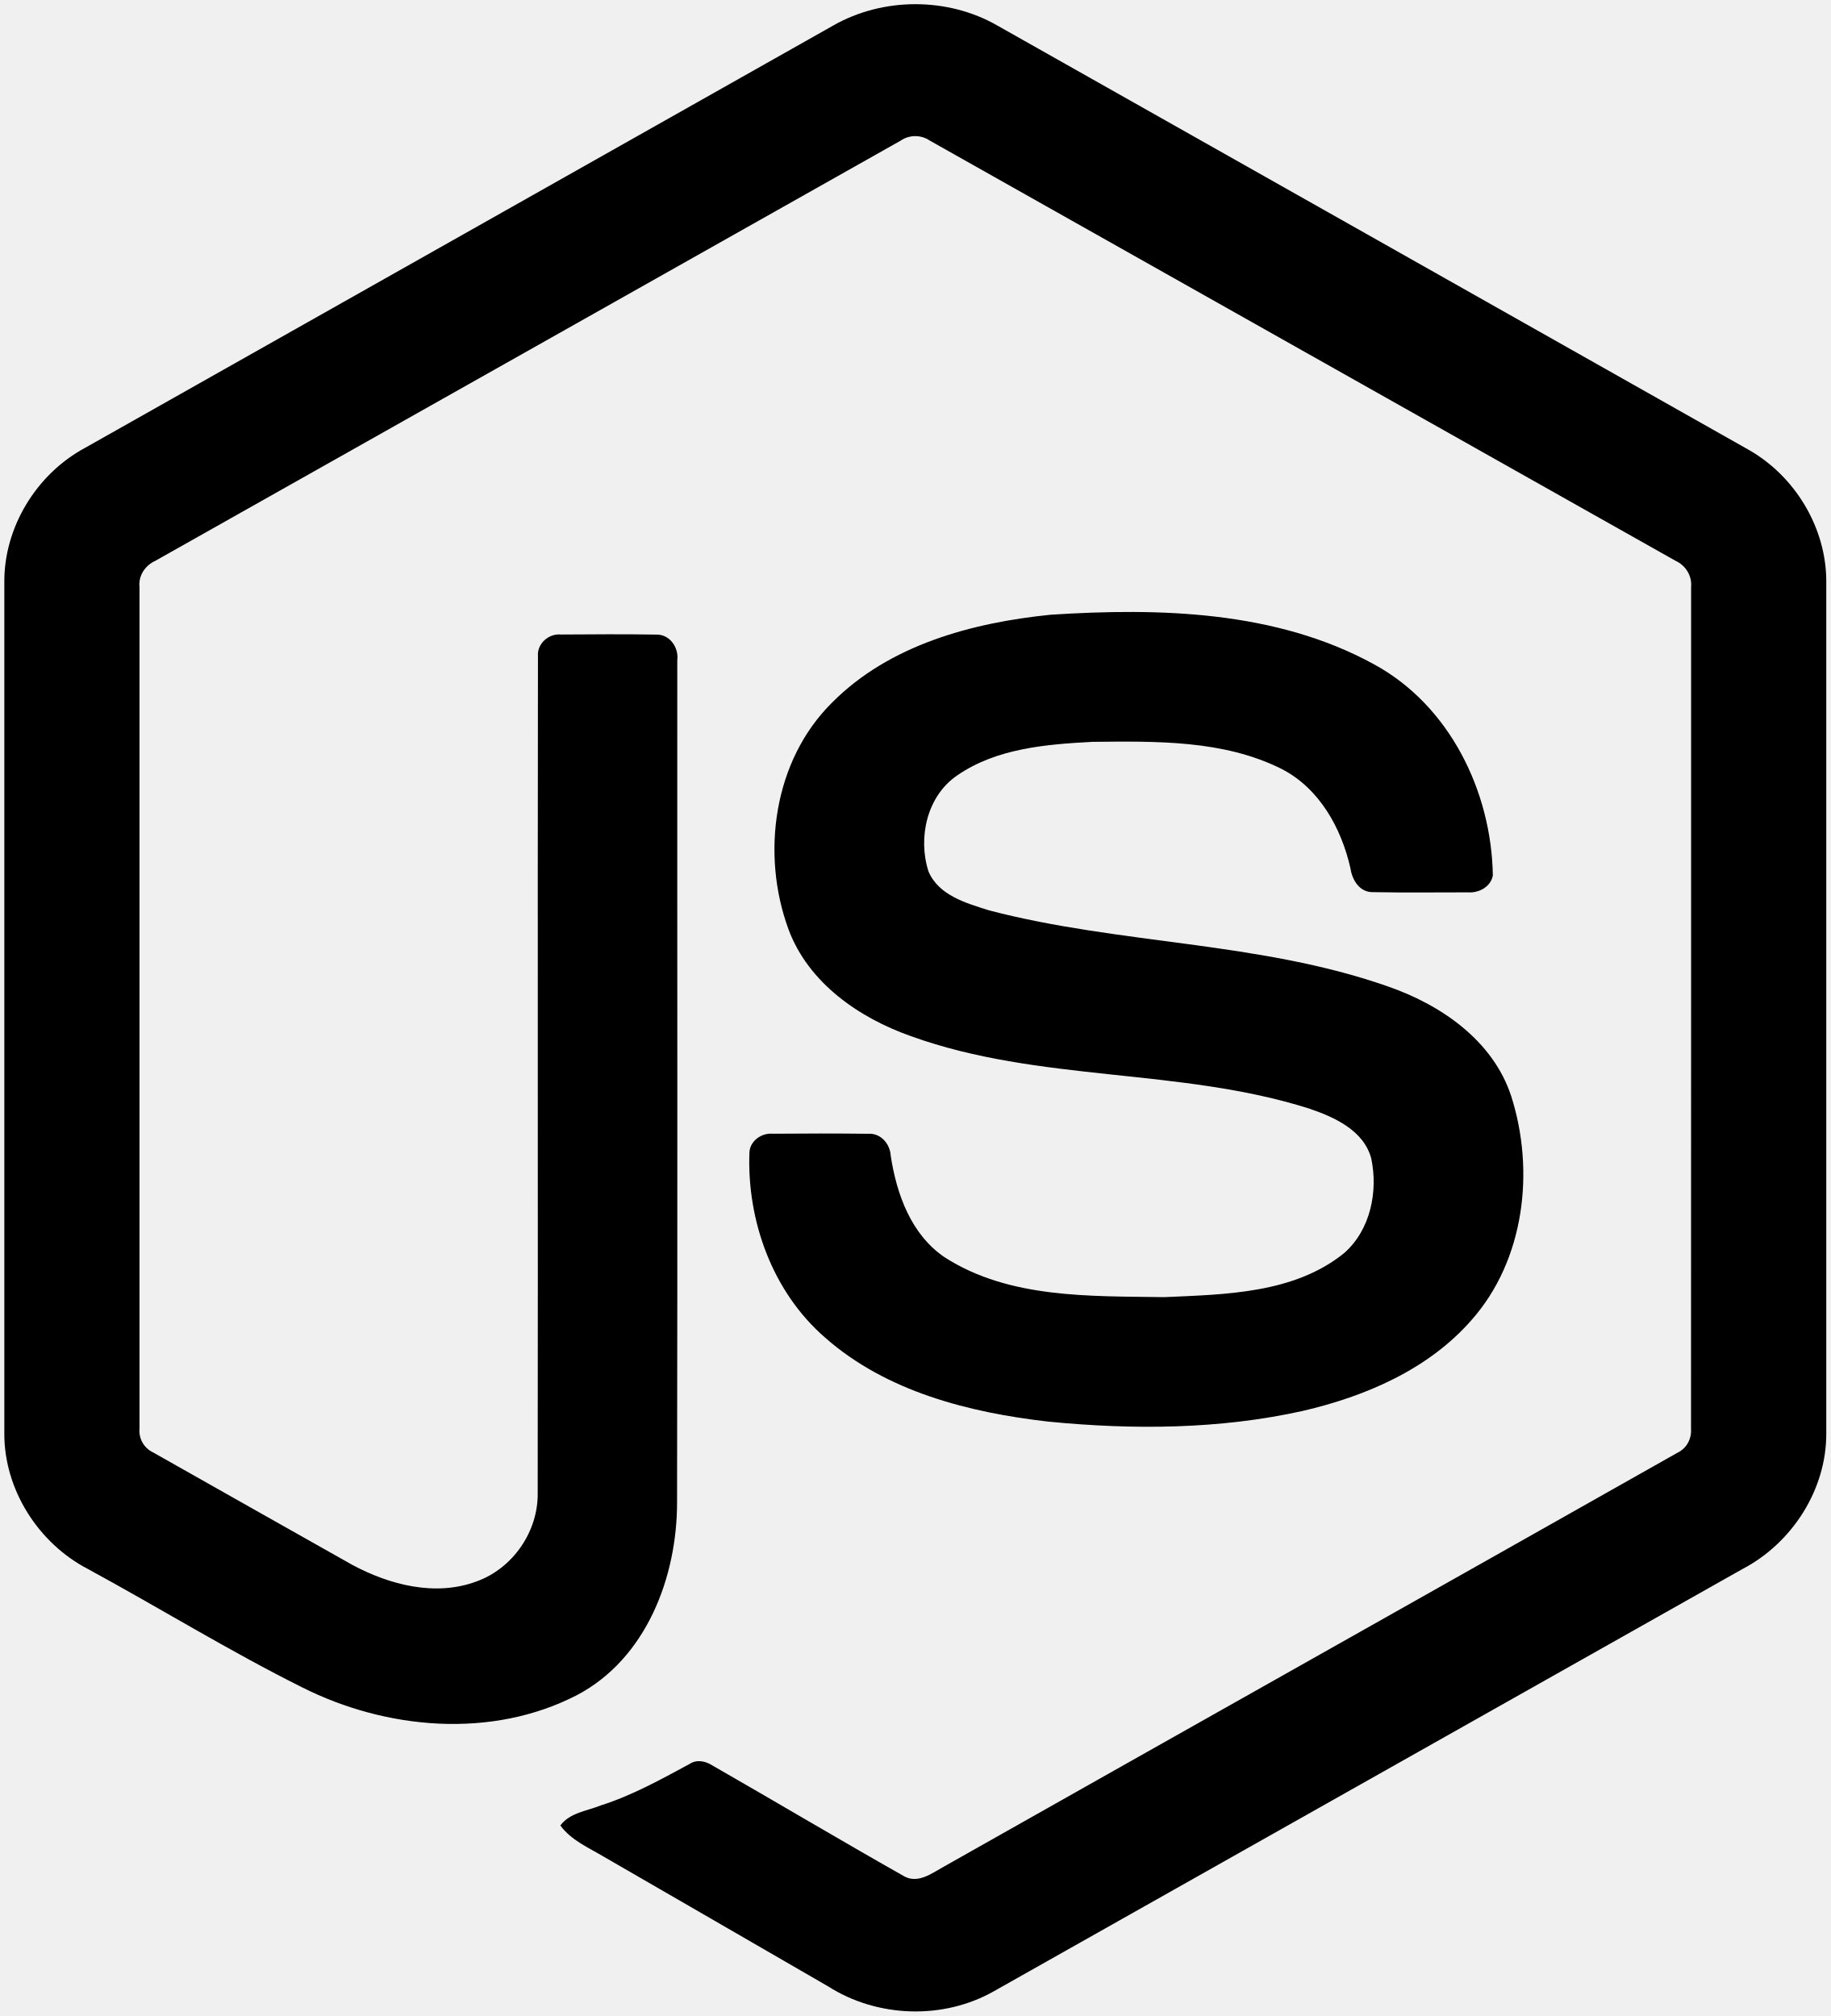
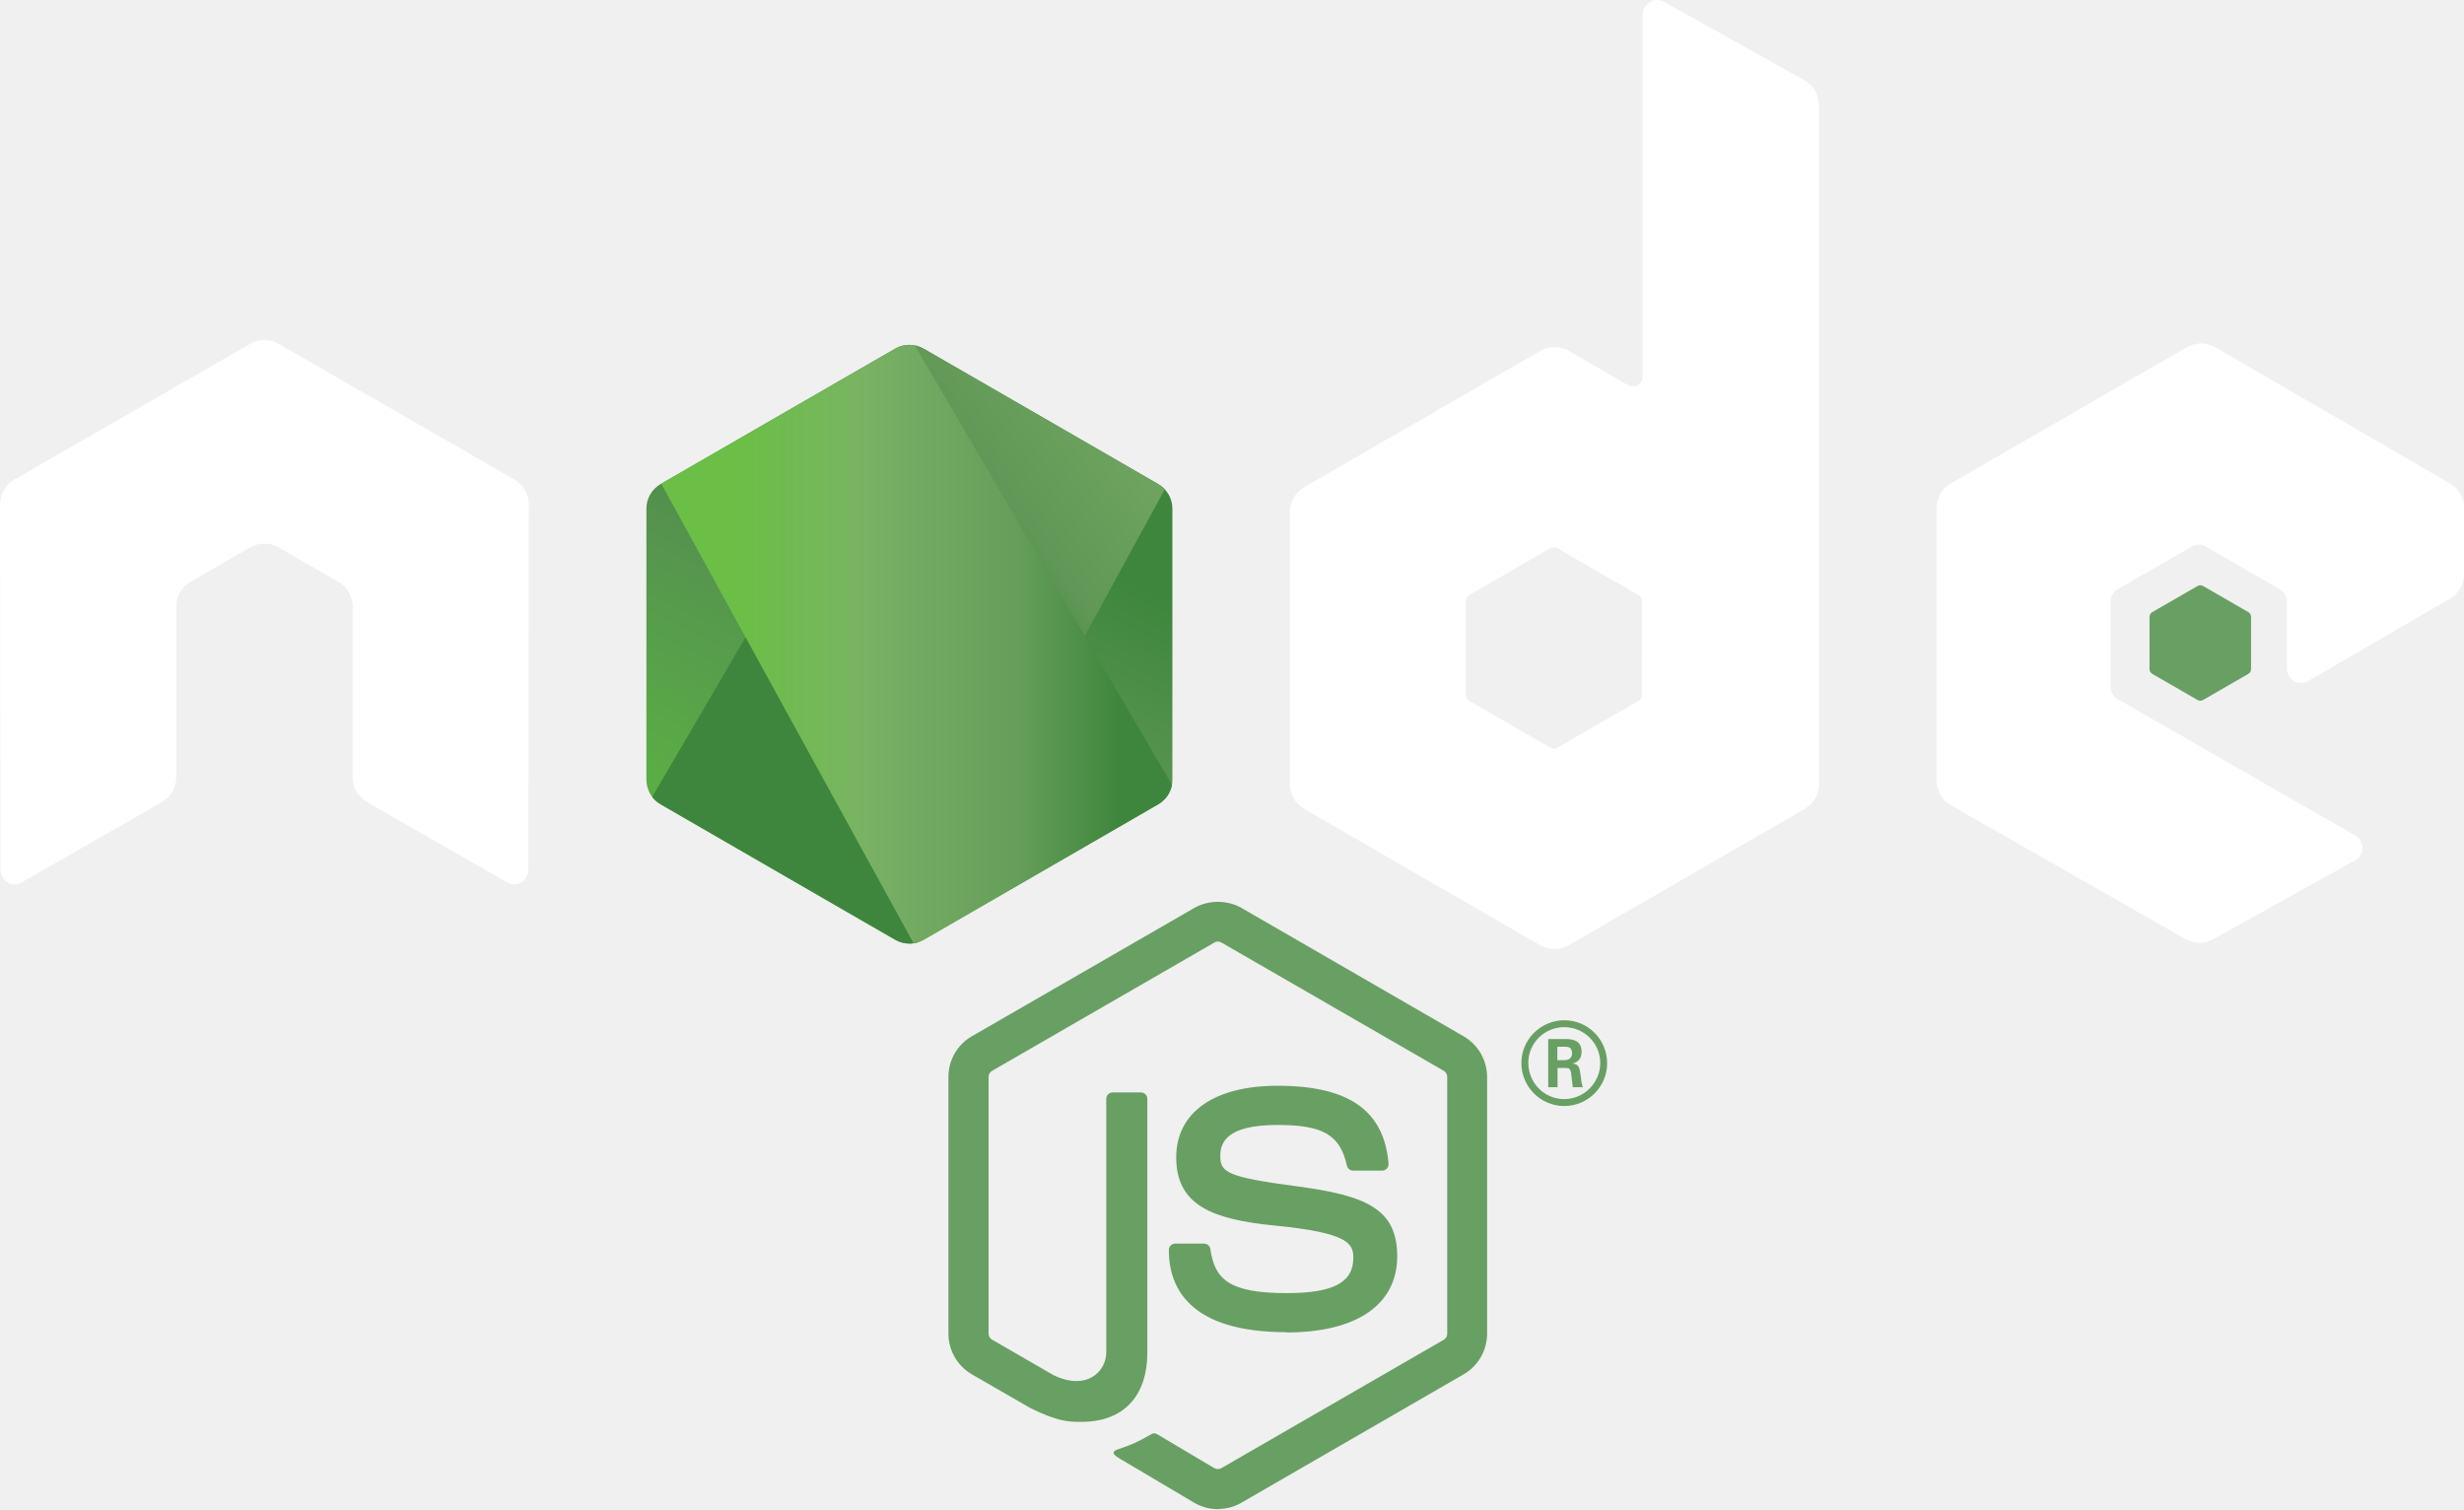
- <svg xmlns="http://www.w3.org/2000/svg" version="1.1" x="0px" y="0px" width="256px" height="282px" viewBox="0 0 256 282" enable-background="new 0 0 256 282" xml:space="preserve">
-   <g>
-     <path d="M116.504,3.581c6.962-3.985,16.03-4.003,22.986,0c34.994,19.773,70.001,39.517,104.99,59.302   c6.58,3.708,10.982,11.031,10.916,18.615v118.967c0.048,7.897-4.788,15.396-11.731,19.02   c-34.88,19.664-69.742,39.354-104.616,59.018c-7.105,4.064-16.356,3.75-23.239-0.646c-10.457-6.062-20.933-12.093-31.39-18.149   c-2.137-1.273-4.546-2.288-6.056-4.359c1.334-1.799,3.719-2.022,5.657-2.807c4.365-1.389,8.375-3.617,12.383-5.779   c1.015-0.693,2.252-0.428,3.225,0.193c8.942,5.127,17.805,10.403,26.777,15.48c1.914,1.105,3.852-0.361,5.488-1.273   c34.228-19.345,68.498-38.617,102.72-57.969c1.269-0.609,1.968-1.955,1.866-3.344c0.023-39.246,0.006-78.497,0.012-117.742   c0.145-1.576-0.768-3.025-2.191-3.671c-34.76-19.574-69.501-39.179-104.254-58.759c-1.244-0.845-2.85-0.851-4.094-0.006   C91.2,39.257,56.465,58.88,21.712,78.454c-1.419,0.646-2.373,2.071-2.204,3.653c0.006,39.245,0,78.496,0,117.748   c-0.121,1.389,0.628,2.705,1.89,3.303c9.274,5.258,18.56,10.48,27.84,15.722c5.229,2.813,11.647,4.486,17.407,2.331   c5.084-1.824,8.646-7.01,8.549-12.408c0.048-39.016-0.024-78.038,0.036-117.047c-0.126-1.733,1.516-3.164,3.2-3   c4.456-0.03,8.918-0.061,13.374,0.012c1.86-0.042,3.14,1.824,2.91,3.568c-0.018,39.264,0.048,78.526-0.03,117.79   c0.012,10.464-4.287,21.851-13.965,26.971c-11.924,6.177-26.663,4.867-38.442-1.057c-10.198-5.09-19.931-11.098-29.947-16.549   c-6.961-3.605-11.773-11.134-11.725-19.025V81.498C0.531,73.757,5.108,66.3,11.895,62.647   C46.768,42.964,81.636,23.27,116.504,3.581L116.504,3.581z" />
-     <path d="M146.928,85.989c15.209-0.978,31.493-0.58,45.182,6.914c10.596,5.742,16.471,17.793,16.657,29.566   c-0.296,1.588-1.956,2.463-3.472,2.355c-4.414-0.006-8.827,0.061-13.24-0.03c-1.872,0.072-2.959-1.654-3.194-3.309   c-1.269-5.633-4.341-11.212-9.642-13.929c-8.14-4.075-17.576-3.87-26.452-3.786c-6.479,0.344-13.446,0.906-18.935,4.715   c-4.214,2.886-5.494,8.712-3.99,13.404c1.418,3.369,5.307,4.456,8.488,5.458c18.331,4.794,37.754,4.317,55.734,10.626   c7.445,2.572,14.727,7.572,17.274,15.366c3.333,10.445,1.872,22.932-5.561,31.318c-6.026,6.9-14.805,10.656-23.56,12.697   c-11.646,2.596-23.734,2.662-35.562,1.51c-11.121-1.268-22.695-4.19-31.281-11.768c-7.342-6.376-10.928-16.309-10.572-25.896   c0.084-1.617,1.696-2.747,3.248-2.614c4.444-0.036,8.888-0.048,13.332,0.007c1.775-0.127,3.091,1.406,3.182,3.078   c0.821,5.368,2.838,11.002,7.518,14.184c9.031,5.826,20.365,5.428,30.707,5.591c8.568-0.381,18.186-0.495,25.178-6.159   c3.689-3.229,4.781-8.634,3.785-13.283c-1.08-3.924-5.186-5.754-8.712-6.949c-18.095-5.724-37.735-3.646-55.656-10.119   c-7.275-2.572-14.31-7.432-17.105-14.907c-3.9-10.578-2.113-23.662,6.098-31.765C124.383,90.204,135.939,87.101,146.928,85.989   L146.928,85.989z" />
+ <svg xmlns="http://www.w3.org/2000/svg" width="589.827" height="361.238" version="1.2" viewBox="0 0 442.37 270.929" role="img">
+   <defs>
+     <linearGradient id="b-nodejs" x1="-.348" x2="1.251" gradientTransform="rotate(116.114 53.1 202.97) scale(86.48)" gradientUnits="userSpaceOnUse">
+       <stop offset=".3" stop-color="#3E863D" />
+       <stop offset=".5" stop-color="#55934F" />
+       <stop offset=".8" stop-color="#5AAD45" />
+     </linearGradient>
+     <linearGradient id="d-nodejs" x1="-.456" x2=".582" gradientTransform="rotate(-36.46 550.846 -214.337) scale(132.798)" gradientUnits="userSpaceOnUse">
+       <stop offset=".57" stop-color="#3E863D" />
+       <stop offset=".72" stop-color="#619857" />
+       <stop offset="1" stop-color="#76AC64" />
+     </linearGradient>
+     <linearGradient id="f-nodejs" x1=".043" x2=".984" gradientTransform="translate(192.862 279.652) scale(97.417)" gradientUnits="userSpaceOnUse">
+       <stop offset=".16" stop-color="#6BBF47" />
+       <stop offset=".38" stop-color="#79B461" />
+       <stop offset=".47" stop-color="#75AC64" />
+       <stop offset=".7" stop-color="#659E5A" />
+       <stop offset=".9" stop-color="#3E863D" />
+     </linearGradient>
+     <clipPath id="a-nodejs">
+       <path d="M239.03 226.605l-42.13 24.317a5.085 5.085 0 00-2.546 4.406v48.668c0 1.817.968 3.496 2.546 4.406l42.133 24.336a5.1 5.1 0 005.09 0l42.126-24.336a5.096 5.096 0 002.54-4.406v-48.668c0-1.816-.97-3.496-2.55-4.406l-42.12-24.317a5.123 5.123 0 00-5.1 0" />
+     </clipPath>
+     <clipPath id="c-nodejs">
+       <path d="M195.398 307.086c.403.523.907.976 1.5 1.316l36.14 20.875 6.02 3.46c.9.52 1.926.74 2.934.665.336-.027.672-.09 1-.183l44.434-81.36c-.34-.37-.738-.68-1.184-.94l-27.586-15.93-14.582-8.39a5.318 5.318 0 00-1.32-.53zm0 0" />
+     </clipPath>
+     <clipPath id="e-nodejs">
+       <path d="M241.066 225.953a5.14 5.14 0 00-2.035.652l-42.01 24.247 45.3 82.51c.63-.09 1.25-.3 1.81-.624l42.13-24.336a5.105 5.105 0 002.46-3.476l-46.18-78.89a5.29 5.29 0 00-1.03-.102c-.14 0-.28.007-.42.02" />
+     </clipPath>
+   </defs>
+   <path fill="#689f63" d="M218.647 270.93c-1.46 0-2.91-.383-4.19-1.12l-13.337-7.896c-1.992-1.114-1.02-1.508-.363-1.735 2.656-.93 3.195-1.14 6.03-2.75.298-.17.688-.11.993.07l10.246 6.08c.37.2.895.2 1.238 0l39.95-23.06c.37-.21.61-.64.61-1.08v-46.1c0-.46-.24-.87-.618-1.1l-39.934-23.04c-.37-.22-.86-.22-1.23 0l-39.926 23.04c-.387.22-.633.65-.633 1.09v46.1c0 .44.24.86.62 1.07l10.94 6.32c5.94 2.97 9.57-.53 9.57-4.05v-45.5c0-.65.51-1.15 1.16-1.15h5.06c.63 0 1.15.5 1.15 1.15v45.52c0 7.92-4.32 12.47-11.83 12.47-2.31 0-4.13 0-9.21-2.5l-10.48-6.04a8.447 8.447 0 01-4.19-7.29v-46.1c0-3 1.6-5.8 4.19-7.28l39.99-23.07c2.53-1.43 5.89-1.43 8.4 0l39.94 23.08a8.428 8.428 0 014.19 7.28v46.1c0 2.99-1.61 5.78-4.19 7.28l-39.94 23.07a8.397 8.397 0 01-4.21 1.12" />
+   <path fill="#689f63" d="M230.987 239.164c-17.48 0-21.145-8.024-21.145-14.754 0-.64.516-1.15 1.157-1.15h5.16c.57 0 1.05.415 1.14.978.78 5.258 3.1 7.91 13.67 7.91 8.42 0 12-1.902 12-6.367 0-2.57-1.02-4.48-14.1-5.76-10.94-1.08-17.7-3.49-17.7-12.24 0-8.06 6.8-12.86 18.19-12.86 12.79 0 19.13 4.44 19.93 13.98a1.164 1.164 0 01-1.16 1.26h-5.19c-.54 0-1.01-.38-1.12-.9-1.25-5.53-4.27-7.3-12.48-7.3-9.19 0-10.26 3.2-10.26 5.6 0 2.91 1.26 3.76 13.66 5.4 12.28 1.63 18.11 3.93 18.11 12.56 0 8.7-7.26 13.69-19.92 13.69m48.66-48.89h1.34c1.1 0 1.31-.77 1.31-1.22 0-1.18-.81-1.18-1.26-1.18h-1.38zm-1.63-3.78h2.97c1.02 0 3.02 0 3.02 2.28 0 1.59-1.02 1.92-1.63 2.12 1.19.08 1.27.86 1.43 1.96.08.69.21 1.88.45 2.28h-1.83c-.05-.4-.33-2.6-.33-2.72-.12-.49-.29-.73-.9-.73h-1.51v3.46h-1.67zm-3.57 4.3c0 3.58 2.89 6.48 6.44 6.48 3.58 0 6.47-2.96 6.47-6.48 0-3.59-2.93-6.44-6.48-6.44-3.5 0-6.44 2.81-6.44 6.43m14.16.03c0 4.24-3.47 7.7-7.7 7.7-4.2 0-7.7-3.42-7.7-7.7 0-4.36 3.58-7.7 7.7-7.7 4.15 0 7.69 3.35 7.69 7.7" />
+   <path fill="#fff" fill-rule="evenodd" d="M94.936 90.55c0-1.84-.97-3.53-2.558-4.445l-42.356-24.37a4.946 4.946 0 00-2.328-.67h-.438c-.812.03-1.613.25-2.34.67L2.562 86.105A5.154 5.154 0 000 90.555l.093 65.64c0 .91.47 1.76 1.27 2.21.78.48 1.76.48 2.54 0l25.18-14.42c1.59-.946 2.56-2.618 2.56-4.44V108.88a5.1 5.1 0 012.555-4.43l10.72-6.174a5.086 5.086 0 012.56-.688c.876 0 1.77.226 2.544.687l10.715 6.172c1.586.91 2.56 2.6 2.56 4.43v30.663c0 1.82.983 3.5 2.565 4.44l25.164 14.41a2.5 2.5 0 002.56 0 2.568 2.568 0 001.268-2.21zm199.868 34.176c0 .457-.243.88-.64 1.106l-14.548 8.386a1.282 1.282 0 01-1.277 0l-14.55-8.386c-.4-.227-.64-.65-.64-1.106V107.93c0-.458.24-.88.63-1.11l14.54-8.4c.4-.23.89-.23 1.29 0l14.55 8.4c.4.23.64.652.64 1.11zM298.734.324a2.568 2.568 0 00-2.544.027c-.78.46-1.262 1.3-1.262 2.21v65a1.788 1.788 0 01-2.684 1.55L281.634 63a5.108 5.108 0 00-5.112 0l-42.37 24.453a5.105 5.105 0 00-2.56 4.42v48.92c0 1.83.977 3.51 2.56 4.43l42.37 24.47c1.582.91 3.53.91 5.117 0l42.37-24.48c1.58-.92 2.56-2.6 2.56-4.43V18.863a5.128 5.128 0 00-2.63-4.47zm141.093 107.164a5.116 5.116 0 002.543-4.422V91.21c0-1.824-.97-3.507-2.547-4.425l-42.1-24.44a5.113 5.113 0 00-5.13 0l-42.36 24.45c-1.59.92-2.56 2.6-2.56 4.43v48.9c0 1.84.99 3.54 2.58 4.45l42.09 23.99c1.55.89 3.45.9 5.02.03l25.46-14.15c.8-.45 1.31-1.3 1.31-2.22 0-.92-.49-1.78-1.29-2.23l-42.62-24.46c-.8-.45-1.29-1.3-1.29-2.21v-15.34c0-.916.48-1.76 1.28-2.216l13.26-7.65c.79-.46 1.76-.46 2.55 0l13.27 7.65c.79.45 1.28 1.3 1.28 2.21v12.06c0 .91.49 1.76 1.28 2.22.79.45 1.77.45 2.56-.01zm0 0" />
+   <path fill="#689f63" fill-rule="evenodd" d="M394.538 105.2a.97.97 0 01.98 0l8.13 4.69c.304.176.49.5.49.85v9.39c0 .35-.186.674-.49.85l-8.13 4.69a.97.97 0 01-.98 0l-8.125-4.69a.979.979 0 01-.5-.85v-9.39c0-.35.18-.674.49-.85zm0 0" />
+   <g clip-path="url(#a-nodejs)" transform="translate(-78.306 -164.016)">
+     <path fill="url(#b-nodejs)" d="M331.363 246.793l-118.715-58.19-60.87 124.174L270.49 370.97zm0 0" />
+   </g>
+   <g clip-path="url(#c-nodejs)" transform="translate(-78.306 -164.016)">
+     <path fill="url(#d-nodejs)" d="M144.07 264.004l83.825 113.453 110.86-81.906-83.83-113.45zm0 0" />
+   </g>
+   <g clip-path="url(#e-nodejs)" transform="translate(-78.306 -164.016)">
+     <path fill="url(#f-nodejs)" d="M197.02 225.934v107.43h91.683v-107.43zm0 0" />
  </g>
</svg>
